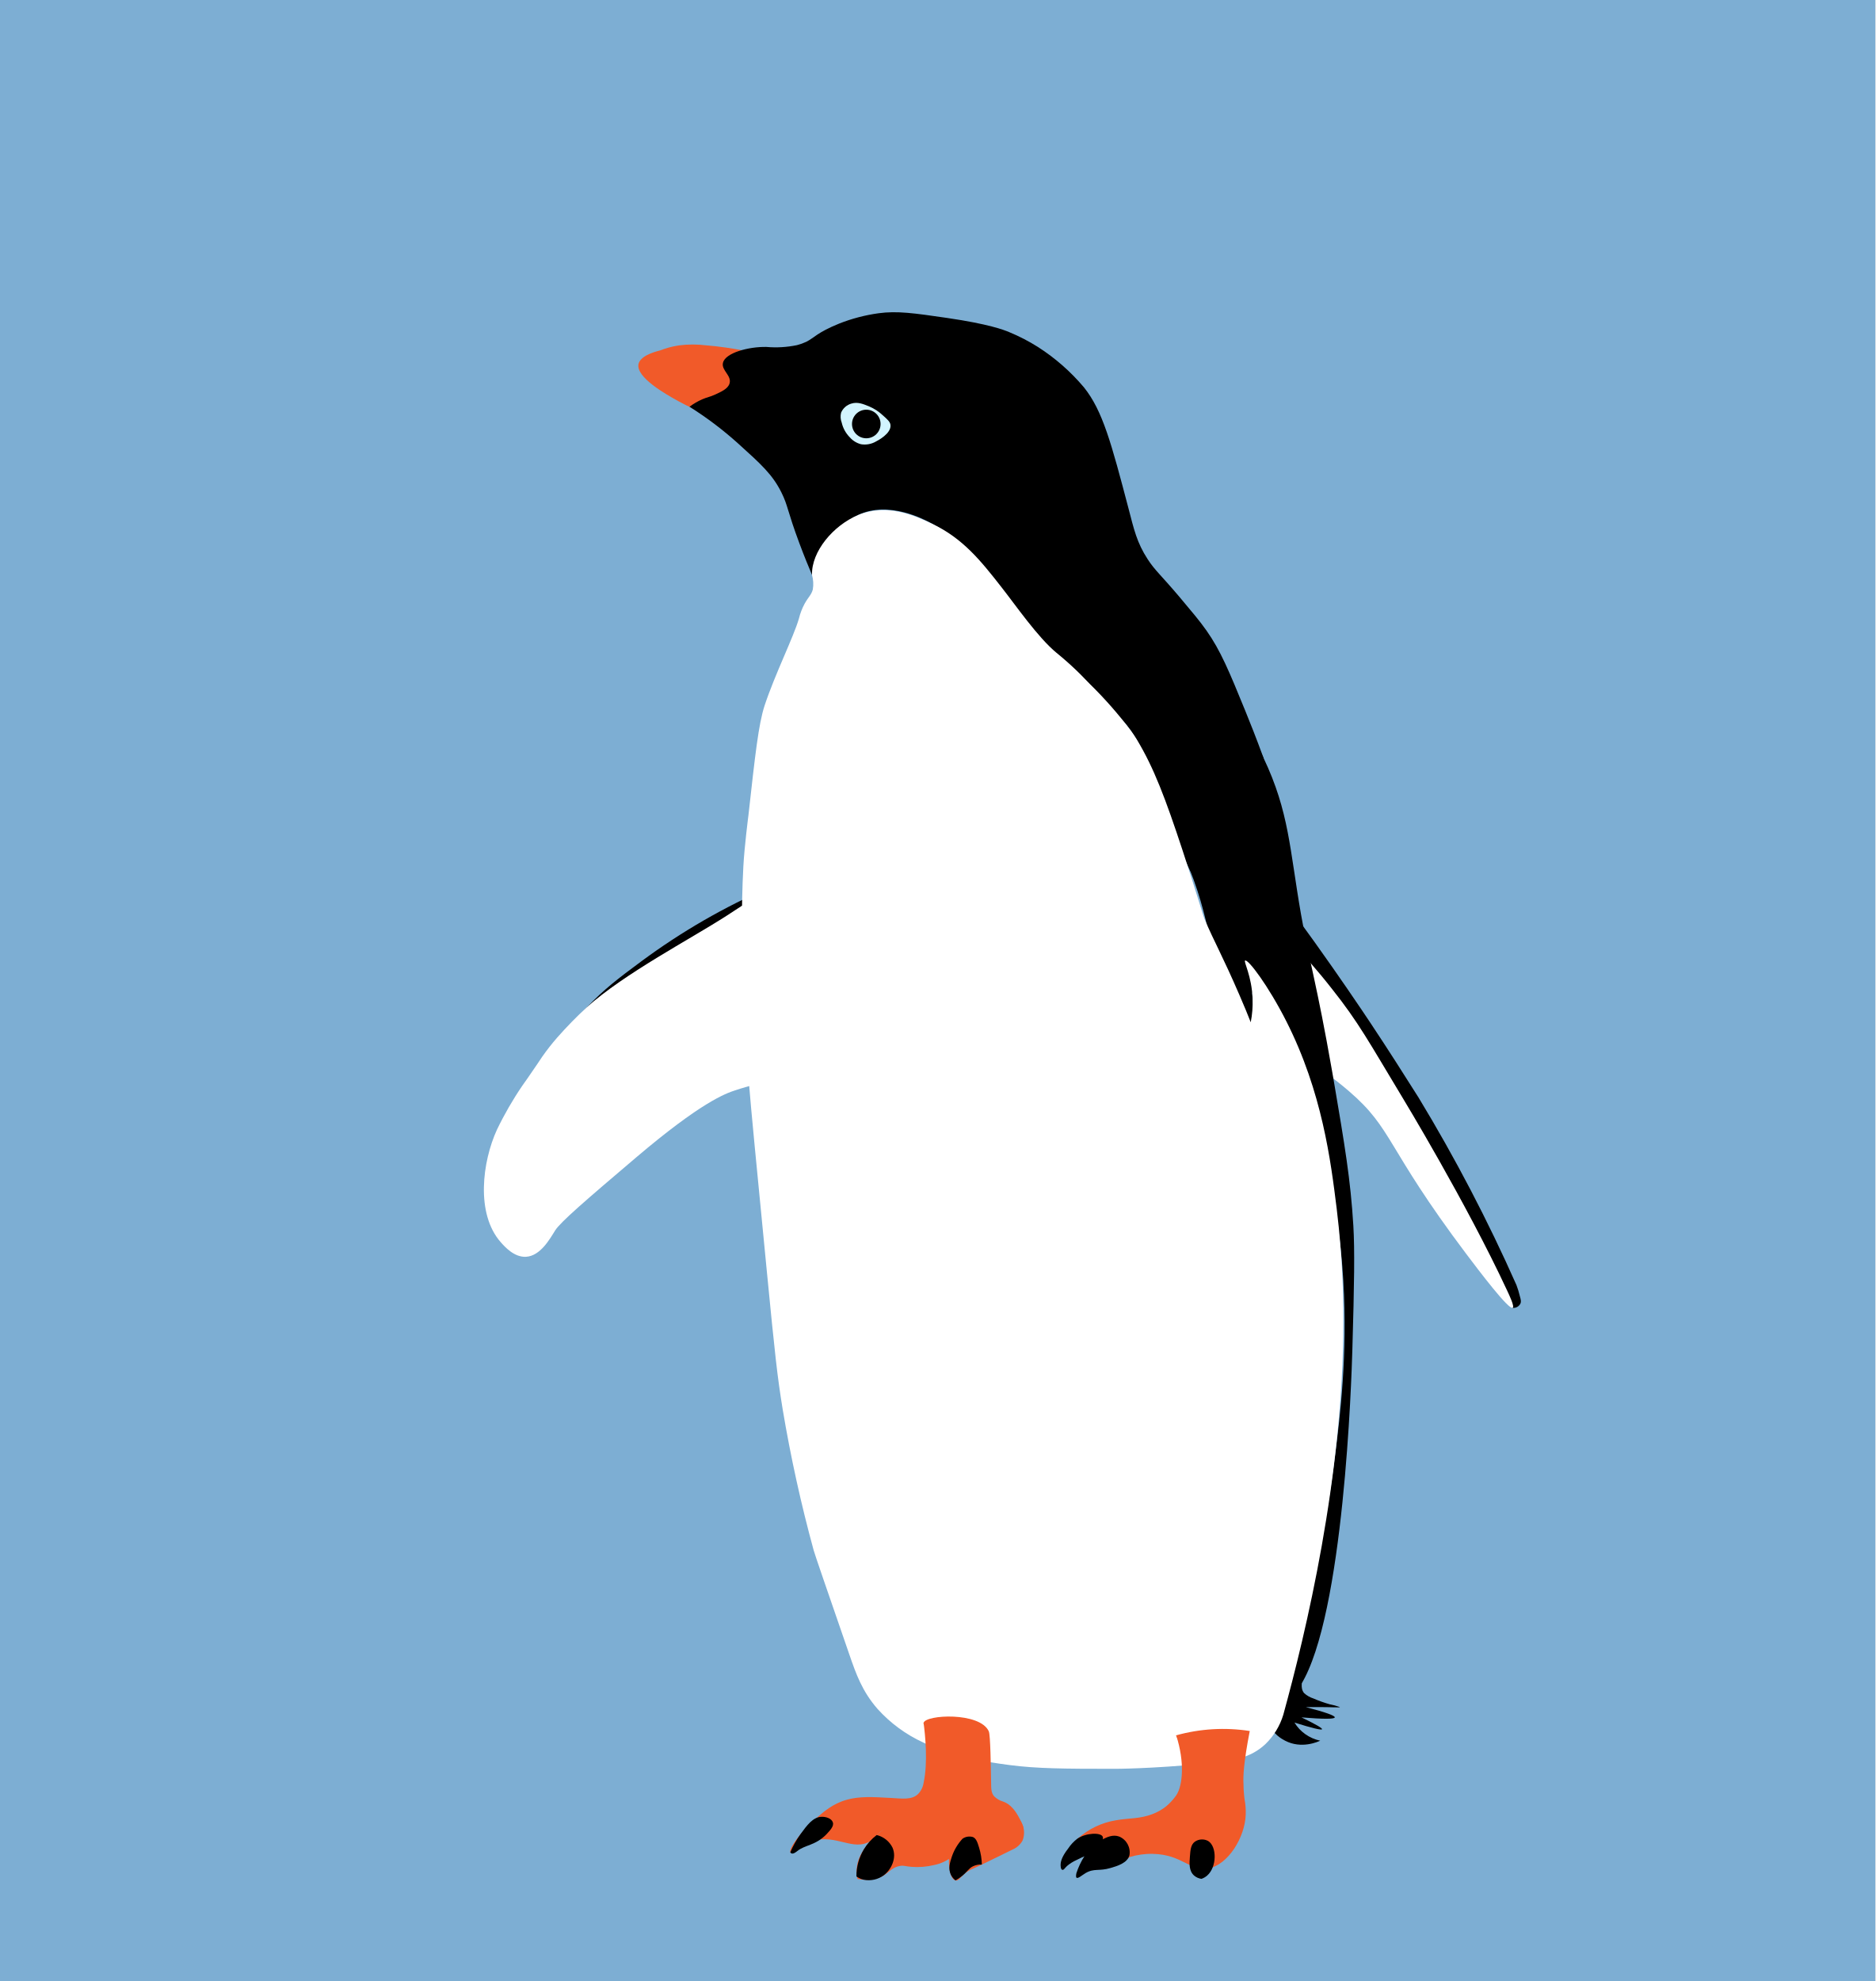
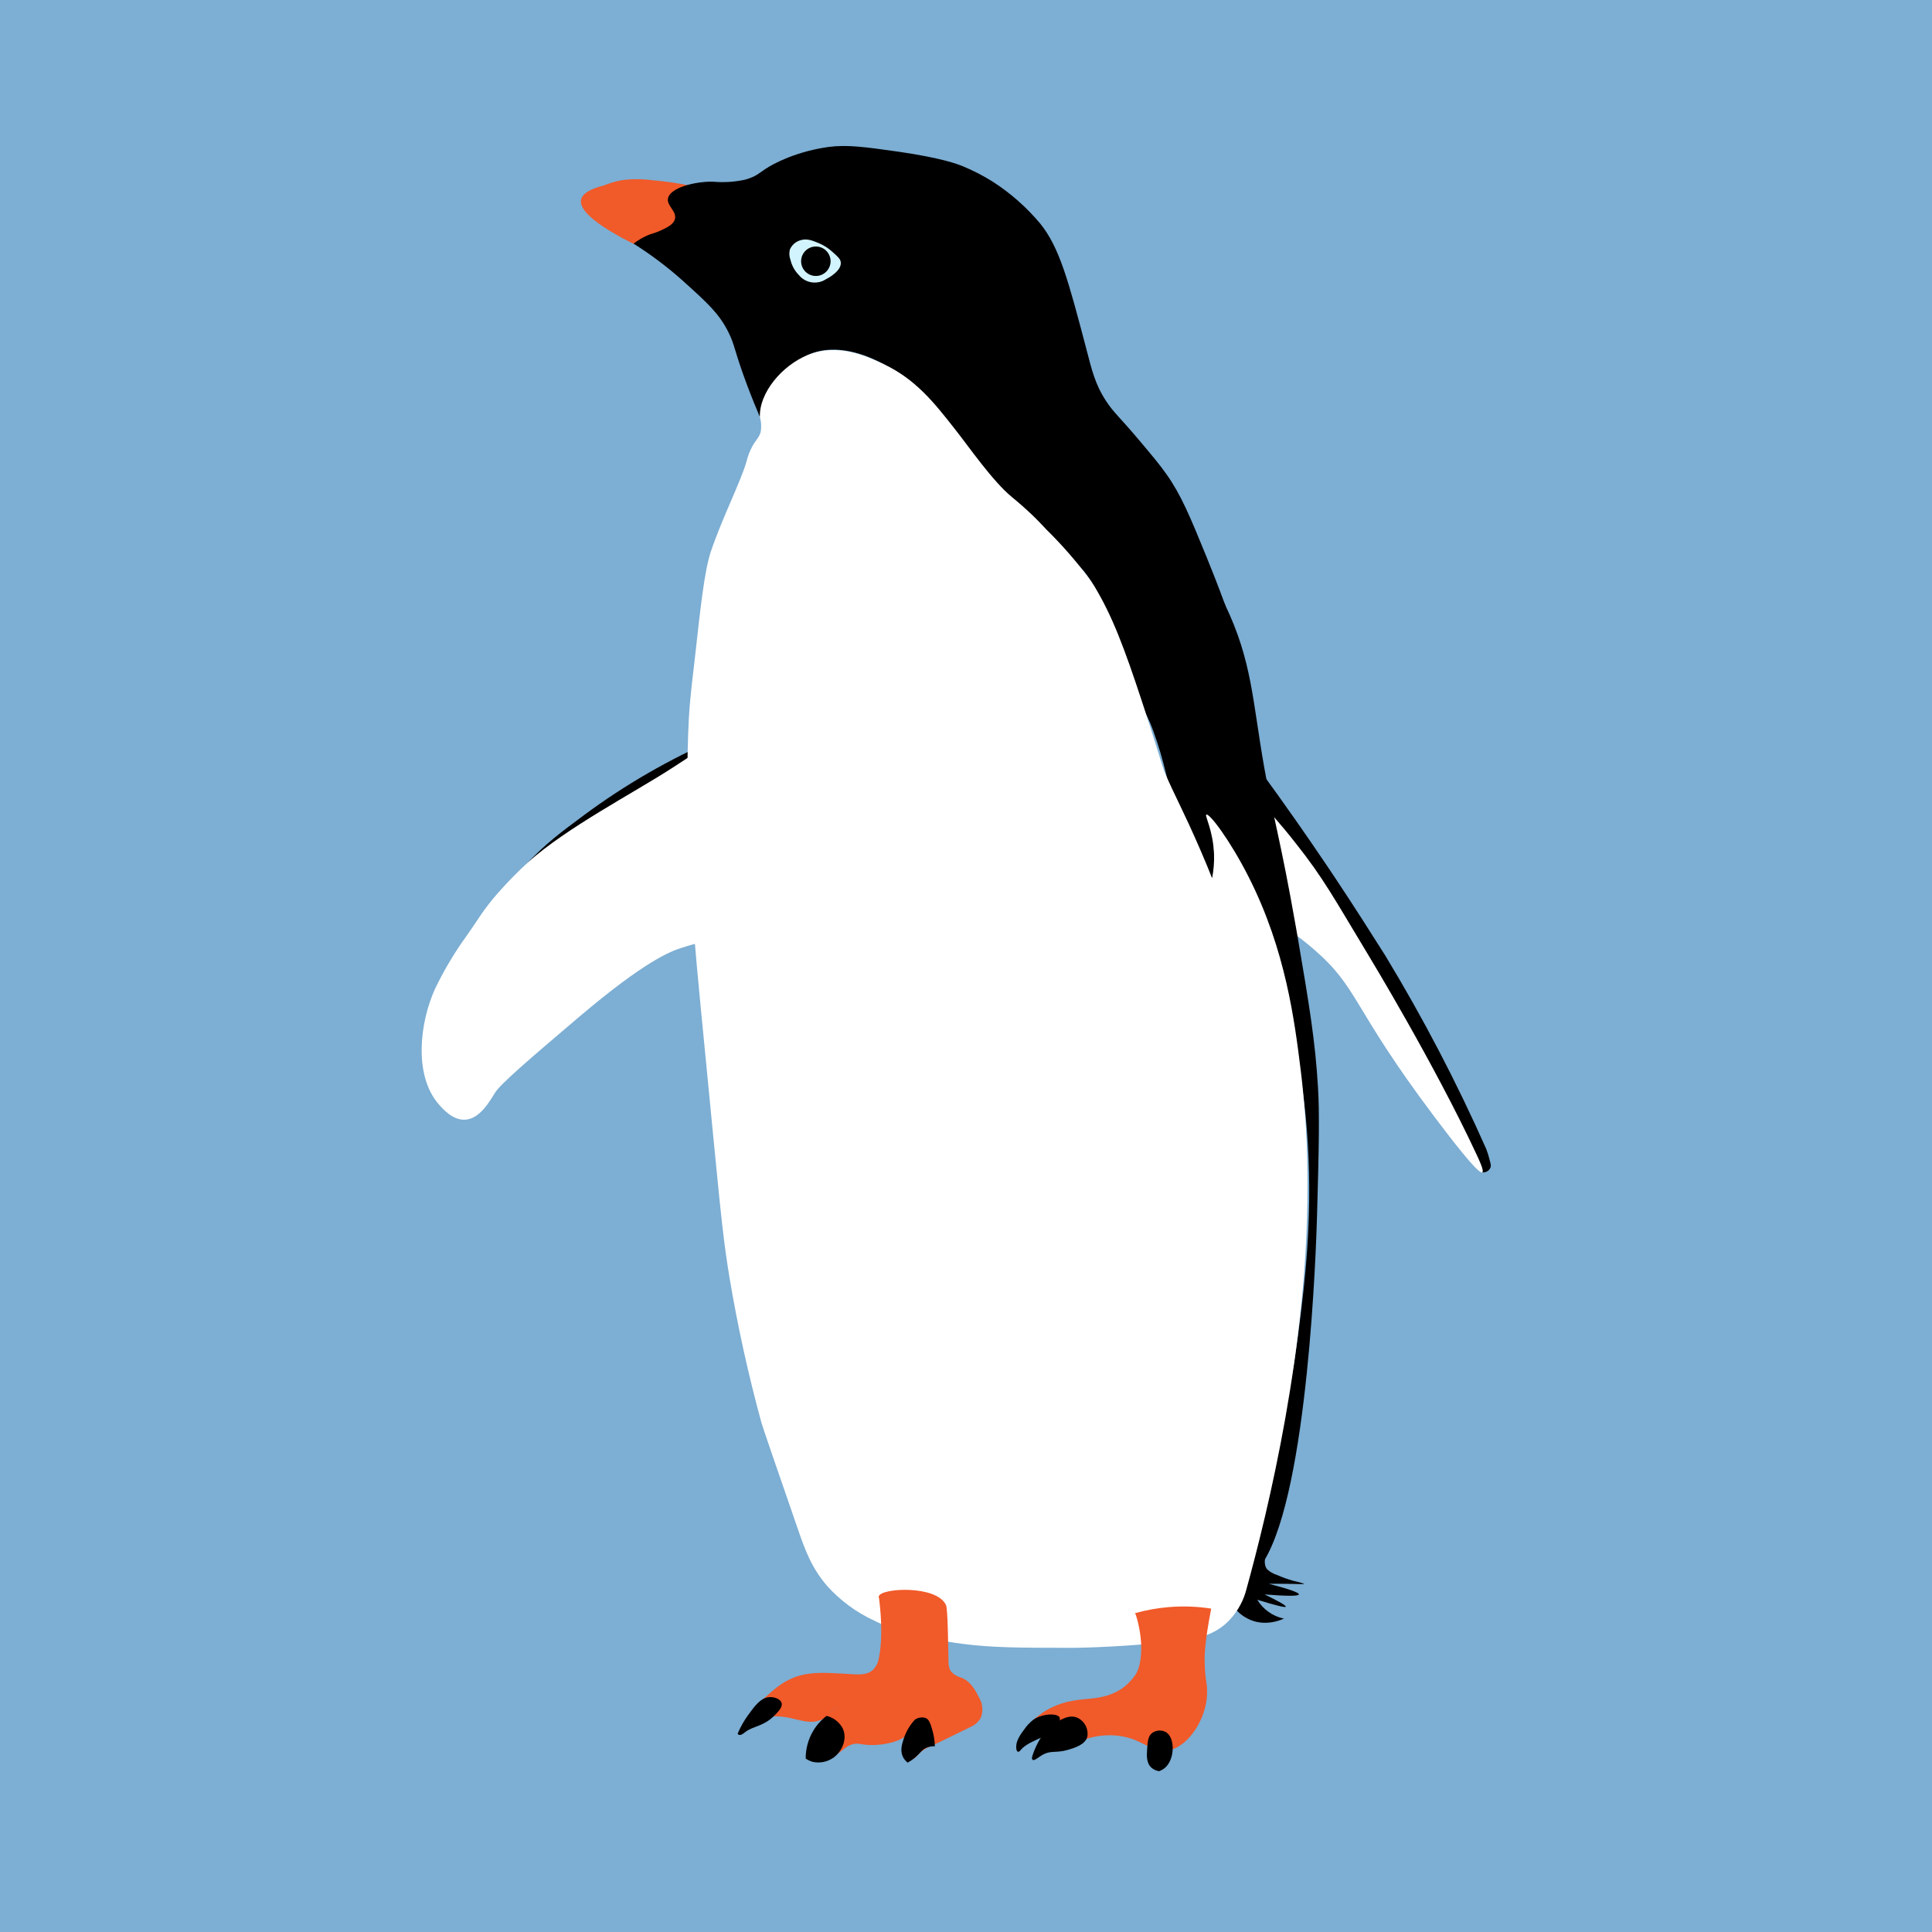
- <svg xmlns="http://www.w3.org/2000/svg" viewBox="0 0 500 528.06">
+ <svg xmlns="http://www.w3.org/2000/svg" viewBox="0 0 499.57 499.57">
  <defs>
    <style>.cls-1{fill:#7daed3;}.cls-2{fill:#f15a29;}.cls-3{fill:#fff;}.cls-4{fill:#d2f4ff;}</style>
  </defs>
  <g id="Layer_13" data-name="Layer 13">
-     <rect class="cls-1" width="500" height="528.06" />
+     <rect class="cls-1" width="499.57" height="499.57" />
  </g>
  <g id="Layer_11" data-name="Layer 11">
-     <path d="M346.88,426c.59.36-.37,2.05.79,3.54a6.62,6.62,0,0,0,2.52,1.46,34.09,34.09,0,0,0,4.31,1.54,18.5,18.5,0,0,1,2.75.75c0,.18-2.07,0-5.75,0h-3.37c5.24,1.37,7.82,2.28,7.75,2.75s-3,.49-8.88,0c3.77,1.82,5.59,2.87,5.48,3.16s-2.58-.27-7.35-1.78A10.4,10.4,0,0,0,348,440.5a10.56,10.56,0,0,0,4,1.75c-.58.27-5,2.29-9.37,0-.71-.37-3.41-1.79-4.22-4.58C336.65,431.61,345.55,425.12,346.88,426Z" transform="translate(0 21.75)" />
-     <path d="M338.91,213.56c8.76,11.68,15.51,21.27,20.27,28.2,3,4.36,5.39,7.93,6.23,9.2,4.93,7.41,8.9,13.69,12.8,19.85a441.94,441.94,0,0,1,26.11,50,23.33,23.33,0,0,1,.9,2.94c.29,1,.37,1.49.17,1.95a2.06,2.06,0,0,1-2,1.18c-1.26-.23-1.78-2.52-2.05-3.54-1-3.78-3.57-6.95-5.08-10.55-2.2-5.24-13.82-25.49-34.66-48.76-13.93-15.55-18-19.95-20.9-30.07A54.11,54.11,0,0,1,338.91,213.56Z" transform="translate(0 21.75)" />
-     <path class="cls-2" d="M198.5,71.75a86.37,86.37,0,0,0-10-1.42,29.33,29.33,0,0,0-7.6,0A24,24,0,0,0,176,71.66c-4.9,1.22-5.61,2.92-5.76,3.63-.74,3.56,7.36,8.08,10.57,9.87a47,47,0,0,0,8.58,3.72,2.13,2.13,0,0,0,1.48.86Q194.43,89.83,198.5,71.75Z" transform="translate(0 21.75)" />
-     <path d="M205.29,214.71A174.15,174.15,0,0,0,171,234.5c-6.15,4.55-10,7.47-14.5,12.25-14.95,15.9-24.95,42.13-16.5,51.34.79.87,2.32,2.54,4.25,2.41,7.6-.49,2.34-28.08,18-45.5,12.41-13.81,28.11-10.24,38.25-27.62A41.66,41.66,0,0,0,205.29,214.71Z" transform="translate(0 21.75)" />
-     <path class="cls-3" d="M345.06,230.14c2.51,2.67,6.07,6.61,10,11.62,7.25,9.12,10,14.38,18.86,29.05,0,0,17,28,27.93,51.49.62,1.33,2,4.23,1.46,4.56-1,.66-8.83-9.66-12.41-14.41-21.6-28.69-19.41-33.16-31.25-43.34-7.79-6.7-12-7.95-14.95-14.61C341,246,342.79,236.78,345.06,230.14Z" transform="translate(0 21.75)" />
-     <path d="M183.83,86.67a94.1,94.1,0,0,1,13,9.83c6.07,5.48,9.11,8.21,11.5,13,1.78,3.54,1.52,4.79,4.84,13.67,1.32,3.53,2.51,6.4,3.33,8.33a27.19,27.19,0,0,1,2.17-5.33c.64-1.22,4.2-7.87,10.16-10.67,8.21-3.85,17.58,1.2,19.67,2.33,8.33,4.5,7.81,9.36,19.67,23,4,4.65,8,8.43,16,16,14.31,13.59,14.21,11.69,17.33,16.17,4.22,6.05,3.33,8,12,28.75,4,9.54,3.44,7.39,4.75,11,5.73,15.82,4.24,24.3,11.25,36.5a55.28,55.28,0,0,0,4,6,47.05,47.05,0,0,0,.5-10.75c-.67-9.83-4.64-18.15-6.25-21.5-3.7-7.71-6-9.24-5.26-12.7,1-4.33,5.34-5,9.18-9.3,3.05-3.4,6-9.4,5.21-20.72-1.91-5.22-3.61-9.5-4.85-12.52-4.36-10.68-6.62-16.12-10.36-21.43-1.91-2.71-3.88-5-7.14-8.89-5.17-6.11-6.55-7.07-8.53-10.11-2.89-4.42-3.67-8-5.11-13.51C296.31,96.42,294,87.73,289,81.5a54.41,54.41,0,0,0-12.25-10.75,50.32,50.32,0,0,0-7.75-4c-1.38-.57-5.36-2.12-16.5-3.75-8.83-1.29-13.34-1.92-18.25-1.25a45.6,45.6,0,0,0-10.5,2.75c-5.87,2.38-6.65,3.79-8.75,4.85a14.48,14.48,0,0,1-2.5.9,28,28,0,0,1-8.17.48c-4.7-.09-11,1.56-11.58,4.27-.45,2,2.41,3.36,1.75,5.5-.43,1.39-2.17,2.17-4,3-1.31.59-1.74.54-3.22,1.17A17.33,17.33,0,0,0,183.83,86.67Z" transform="translate(0 21.75)" />
-     <path d="M331.34,173.83c2.23,0,4,3.1,5.54,6.45,6.87,14.44,6.95,24.3,10,41.72,2.32,13.14,4.15,18.19,8.25,41.6.17.94.3,1.74.42,2.4,3,17.63,4.54,26.7,5.28,39,.38,6.47.25,15.36-.26,32.87-.23,8.2-2.26,70.89-13.72,89.45a55.59,55.59,0,0,1-4,5.52c-5.8,7-14.43,13.5-16.05,12.14-1.92-1.61,9.8-15.56,18.4-35.69,7.55-17.65,9.4-32.31,10.87-44,2.33-18.4,8.39-66.5-15.53-111-10.18-18.94-20.87-28.59-20.67-48.33C320.05,191.66,326,173.81,331.34,173.83Z" transform="translate(0 21.75)" />
-     <path class="cls-3" d="M213,143.17a16.81,16.81,0,0,1,1.53-4c1-1.8,1.78-2.31,2.18-3.78a8.76,8.76,0,0,0-.21-3.86c-.21-6.23,5.67-13.26,12.33-16,7.86-3.23,15.34.3,19.67,2.33,8.22,3.86,13.1,10,18.4,16.77,3.83,4.85,9.79,13.53,14.8,17.65.35.29,1.88,1.52,3.85,3.32,1.67,1.53,3.22,3.07,5.05,5A110.68,110.68,0,0,1,301.5,173c.6.83,1.12,1.58,1.62,2.41,4.53,7.5,7.65,15.8,12.13,29.38,3.81,11.54,5.46,17.39,5.93,18.5,2.5,5.9,4.78,9.78,9.29,20.22,1.3,3,2.34,5.54,3,7.24a27.69,27.69,0,0,0,.5-6.25c-.22-6.08-2.47-10-2-10.2.81-.42,6.17,6.67,11,16.2,9.56,18.89,11.83,37.14,13.42,49.94.82,6.6,1.25,13.24,1.29,13.87.45,7.1.46,12.68.47,16.4,0,41.29-10,82.82-16,104.64a18.23,18.23,0,0,1-4.79,7.84c-4.12,3.85-9.15,4.53-15.67,5.14-15.28,1.45-24.5,1.42-24.5,1.42-13.79,0-20.68-.06-28-1-14.29-1.83-20.6-4.79-23-6a37.35,37.35,0,0,1-12.25-9c-4.05-4.66-5.67-9.19-7.5-14.5-6.12-17.72-9.18-26.58-9.5-27.75a380.93,380.93,0,0,1-8.25-37.5c-1.45-8.88-2.07-14.6-4.25-37-2.8-28.71-4.2-43.06-4.75-50-.81-10.25-2.7-35.25-1.5-57.75.29-5.42,1.31-13.28,1.36-13.69,1.79-16.13,2.68-24.2,4.29-29.19C206.63,157.93,211.54,148.17,213,143.17Z" transform="translate(0 21.75)" />
-     <path class="cls-4" d="M224.25,88.25a4.45,4.45,0,0,0,.17,2.67,8.14,8.14,0,0,0,2.16,3.91,5.94,5.94,0,0,0,3,1.84,6,6,0,0,0,4-.75c.31-.15,4.13-2.1,3.84-4.42-.11-.82-.77-1.41-2.09-2.58a12.17,12.17,0,0,0-3.61-2.34c-1.62-.66-3.07-1.26-4.72-.75A4.26,4.26,0,0,0,224.25,88.25Z" transform="translate(0 21.75)" />
-     <circle cx="230.97" cy="113.02" r="3.81" />
-     <path class="cls-3" d="M205.29,214.71q-2.94,2-6,4s-2.81,1.87-5.57,3.65c-9.85,6.33-27.22,15.37-37.25,24.37a110.12,110.12,0,0,0-7.92,8.11,61.16,61.16,0,0,0-4,5.11c-.42.6-.58.87-1.17,1.75-2.06,3.08-3.64,5.27-4.15,6a90.89,90.89,0,0,0-6.73,11.67c-3.92,8.56-5.7,22.39,1,30,1.06,1.2,3.59,4.07,6.75,3.89,3.83-.21,6.37-4.78,7.75-7s8.19-8.09,21.63-19.5c17.26-14.66,23.74-17,26.37-17.87,4.64-1.52,5.09-1.25,6.88-2.38C209.42,262.34,213.22,249.51,205.29,214.71Z" transform="translate(0 21.75)" />
-     <path class="cls-2" d="M246.25,437.5c.41,3.13,1.2,10.45,0,16a5.44,5.44,0,0,1-1.5,3c-1.71,1.59-4.13,1.19-7.5,1-4.61-.26-8.12-.45-11.5.5-3.77,1.06-6.21,3.23-8.5,5.25-4,3.52-7.12,8.11-6.5,8.75.45.46,2.13-1.92,5.75-3,6.53-1.95,10.95,2.87,15.6,0,1.16-.72.7-.9,2.4-2.25,4.05-3.21,7.77-2.17,10.25-4,6.95-5.11,10.6-16.72,6.25-22.25A9.21,9.21,0,0,0,246.25,437.5Z" transform="translate(0 21.75)" />
-     <path class="cls-2" d="M228.38,476.88a9.61,9.61,0,0,1,1-4,17.7,17.7,0,0,1,5.12-6.13c2.79-2.31,4.46-3.69,7.25-4.37a14.45,14.45,0,0,1,10,1.37c2,1,4.65,2.32,4.88,4.63s-2.09,4.21-2.88,4.87a11.16,11.16,0,0,1-4.62,2.13,19.49,19.49,0,0,1-6.13.5c-1.8-.15-2-.42-3-.25-2,.31-2.89,1.58-4.31,2.48s-3.48,1.59-7.06,1A8.79,8.79,0,0,1,228.38,476.88Z" transform="translate(0 21.75)" />
-     <path class="cls-2" d="M253.3,470.92a6.89,6.89,0,0,1,1.45-3.32c1-1.18,2.22-1.34,3.5-2.05,5.21-2.84,5.82-4.54,8.5-4.55a6.36,6.36,0,0,1,4.13,1.25,5.81,5.81,0,0,1,1.75,6.63,5.43,5.43,0,0,1-2.63,2.37c-2.11,1-8.88,4.41-10.62,5.13-3.15,1.29-3.47,3.4-4.63,3.12C253.05,479.09,252.61,474.29,253.3,470.92Z" transform="translate(0 21.75)" />
-     <path class="cls-2" d="M272.86,465.36c-1.78-4.73-3.79-6.32-5.36-6.86a5.58,5.58,0,0,1-2.41-1.39c-.85-.91-.81-2.12-.84-3.61-.08-4.21-.17-12.75-.62-13.75-2.38-5.22-16.89-4.45-17.38-2.25-.19.83,1.79,1.1,2.75,3.5s-.67,3,0,7c.13.74.44,2.45.75,4.88.24,1.88.24,2.34,0,2.87-.69,1.51-2.26,1.24-3.62,2.75a6.17,6.17,0,0,0-1.38,4.25c.18,3.8,4.06,5.89,4.41,6.07,1.1.57,1.72.58,7.37.73,4.88.13,6.46.18,7.76-.06.45-.09.78-.19,1-.24A22,22,0,0,0,272.86,465.36Z" transform="translate(0 21.75)" />
-     <path class="cls-2" d="M313.6,440.83c2.33,7.23,1.73,13.45,0,16a15.1,15.1,0,0,1-2.78,3,13.67,13.67,0,0,1-3.18,1.84c-3.66,1.51-6.62,1.15-10.17,1.81a19.94,19.94,0,0,0-10,4.76c-3.44,3.28-4.83,7.75-4.23,8.18s1.95-3,5.59-4.09c4.2-1.21,7.08,1.92,10.62,0,1.13-.61,1-1.11,2.4-2.25,4-3.21,7.77-2.17,10.25-4,6.95-5.11,10.6-16.72,6.25-22.25A9.32,9.32,0,0,0,313.6,440.83Z" transform="translate(0 21.75)" />
-     <path d="M219,462.54c-2.27.09-3.86,2.28-5.56,4.61a24.46,24.46,0,0,0-2.73,4.85.62.62,0,0,0,.29.29c.53.25,1.33-.43,1.56-.61,2.08-1.7,4.83-1.44,7.78-4.47.92-1,2.05-2.12,1.72-3.17S220.26,462.49,219,462.54Z" transform="translate(0 21.75)" />
-     <path d="M233.74,467.4a13.69,13.69,0,0,0-3.4,3.78,13.93,13.93,0,0,0-2,7.26,5.65,5.65,0,0,0,1.87.86,6.76,6.76,0,0,0,5.44-1.19c2-1.52,3.51-4.6,2.31-7.36A6.36,6.36,0,0,0,233.74,467.4Z" transform="translate(0 21.75)" />
-     <path d="M256.63,468.38a13.35,13.35,0,0,0-2.88,4.87c-.47,1.44-1,3.09-.24,4.71a4.46,4.46,0,0,0,1.24,1.54,12.49,12.49,0,0,0,1.89-1.3c1.34-1.13,1.64-1.89,2.74-2.45a4.78,4.78,0,0,1,2.4-.48,16.42,16.42,0,0,0-.72-4.46c-.46-1.51-.77-2.47-1.65-2.87A3.23,3.23,0,0,0,256.63,468.38Z" transform="translate(0 21.75)" />
-     <path class="cls-2" d="M295.67,466.5c-1.19.61-1.74,1.38-7,9.62-.57.89-1,1.63-1.34,2.13a14.51,14.51,0,0,1,4.34-1.83c2.11-.51,3.15-.24,5.07-.78a12.08,12.08,0,0,0,4.42-2.36,19.64,19.64,0,0,1,6.17-.86c7.9.15,10.08,4.77,14.8,3.91,5.38-1,9.8-8.4,10-14.33a17.94,17.94,0,0,0-.3-4.08,33.35,33.35,0,0,1-.29-4.11c-.13-2,.05-5.81,1.67-14.14a46.6,46.6,0,0,0-19.65,1.16c.41.85,7.1,15,2.35,19.42-.67.61-3.61,1.42-9.27,3.67a27.46,27.46,0,0,1-4.57,1.23C296.62,466.47,296.92,465.85,295.67,466.5Z" transform="translate(0 21.75)" />
-     <path d="M287.23,468.38a10.82,10.82,0,0,0-2.45,2.63c-1.83,2.35-2,3.64-2,4.39,0,.17,0,1.15.43,1.27s.68-.47,1.26-1a10.53,10.53,0,0,1,2.6-1.63c2.18-1.15,2.53-1,3.53-1.62,1.95-1.15,3.91-3.52,3.39-4.61S289.7,466.74,287.23,468.38Z" transform="translate(0 21.75)" />
-     <path d="M287,477.53c.94-2.81,2.82-6.63,6.53-8.72,1.6-.9,3.21-1.62,4.88-1a4.56,4.56,0,0,1,2.72,5c-.57,2.07-3.27,2.86-5.05,3.38-3.12.92-4.35,0-6.67,1.37-1,.61-2,1.51-2.38,1.22C286.81,478.6,286.9,478,287,477.53Z" transform="translate(0 21.75)" />
-     <path d="M318.58,469.17c-1.09.8-1.19,2.17-1.33,4s-.28,3.74,1.08,5a3.79,3.79,0,0,0,2,.91,4.45,4.45,0,0,0,1.54-.89c2.59-2.27,2.61-7.73.26-9.19A3.37,3.37,0,0,0,318.58,469.17Z" transform="translate(0 21.75)" />
+     <path d="M327.3,403.24c.59.36-.37,2.05.78,3.54a6.51,6.51,0,0,0,2.53,1.46,31.05,31.05,0,0,0,4.31,1.54,20.85,20.85,0,0,1,2.75.75c0,.19-2.08,0-5.75,0h-3.38q7.88,2.06,7.75,2.75t-8.87,0q5.64,2.73,5.48,3.17t-7.36-1.79a10.48,10.48,0,0,0,2.88,3.12,10.34,10.34,0,0,0,4,1.75c-.58.28-5,2.29-9.38,0-.7-.36-3.41-1.79-4.22-4.58C317.07,408.89,326,402.4,327.3,403.24Z" transform="translate(-0.43 -1)" />
+     <path d="M319.33,190.84c8.75,11.68,15.51,21.27,20.27,28.2,3,4.37,5.39,7.94,6.23,9.21,4.93,7.4,8.9,13.68,12.8,19.84a441.83,441.83,0,0,1,26.1,50,22,22,0,0,1,.91,2.93c.29,1.05.37,1.49.17,1.95a2.05,2.05,0,0,1-2.05,1.18c-1.25-.23-1.77-2.52-2-3.53-1-3.78-3.57-7-5.09-10.56-2.2-5.24-13.81-25.49-34.65-48.75-13.93-15.56-18-20-20.9-30.07A54,54,0,0,1,319.33,190.84Z" transform="translate(-0.43 -1)" />
+     <path class="cls-2" d="M178.92,49a89.23,89.23,0,0,0-10-1.42,29.8,29.8,0,0,0-7.6,0A23.89,23.89,0,0,0,156.44,49c-4.9,1.22-5.61,2.91-5.76,3.62-.74,3.57,7.36,8.09,10.57,9.88a47.71,47.71,0,0,0,8.58,3.72,2.1,2.1,0,0,0,1.48.85Q174.85,67.13,178.92,49Z" transform="translate(-0.43 -1)" />
+     <path d="M185.71,192a173.87,173.87,0,0,0-34.29,19.79c-6.15,4.55-10,7.48-14.5,12.25-15,15.9-24.95,42.13-16.5,51.35.79.86,2.32,2.53,4.25,2.4,7.59-.49,2.34-28.07,18-45.5,12.41-13.8,28.11-10.24,38.25-27.62A41.92,41.92,0,0,0,185.71,192Z" transform="translate(-0.43 -1)" />
+     <path class="cls-3" d="M325.47,207.43c2.52,2.66,6.08,6.6,10,11.61,7.25,9.13,10,14.38,18.86,29.05,0,0,17,28,27.93,51.49.62,1.33,2,4.23,1.45,4.56-1,.67-8.82-9.66-12.4-14.4-21.6-28.69-19.42-33.17-31.25-43.35-7.79-6.69-12-7.94-14.95-14.61C321.36,223.26,323.21,214.06,325.47,207.43Z" transform="translate(-0.43 -1)" />
+     <path d="M164.25,64a94.91,94.91,0,0,1,13,9.83c6.07,5.48,9.1,8.22,11.5,13,1.77,3.54,1.51,4.79,4.83,13.67,1.33,3.53,2.52,6.41,3.34,8.33a28,28,0,0,1,2.16-5.33c.65-1.21,4.21-7.87,10.17-10.67,8.2-3.85,17.58,1.21,19.67,2.34,8.33,4.49,7.81,9.36,19.66,23,4,4.64,8,8.43,16,16,14.32,13.59,14.22,11.69,17.34,16.16,4.22,6.05,3.32,8,12,28.75,4,9.55,3.44,7.39,4.75,11,5.73,15.82,4.24,24.3,11.25,36.5a52.88,52.88,0,0,0,4,6,47.64,47.64,0,0,0,.5-10.75c-.67-9.83-4.64-18.14-6.25-21.5-3.7-7.7-6-9.23-5.27-12.69,1-4.34,5.35-5,9.18-9.31,3.05-3.4,6.05-9.39,5.22-20.71-1.91-5.23-3.62-9.51-4.85-12.52-4.36-10.68-6.62-16.13-10.37-21.44-1.91-2.71-3.87-5-7.13-8.88-5.17-6.12-6.55-7.07-8.53-10.11-2.89-4.43-3.67-8.05-5.11-13.52-4.58-17.39-6.87-26.09-11.89-32.32A54.41,54.41,0,0,0,257.17,48a51.75,51.75,0,0,0-7.75-4c-1.38-.56-5.36-2.12-16.5-3.75C224.09,39,219.58,38.36,214.67,39a46,46,0,0,0-10.5,2.75c-5.87,2.38-6.65,3.79-8.75,4.85a13.94,13.94,0,0,1-2.5.9,27.61,27.61,0,0,1-8.17.48c-4.7-.08-11,1.57-11.58,4.27-.45,2,2.41,3.36,1.75,5.5-.43,1.39-2.17,2.18-4,3-1.31.6-1.75.54-3.22,1.18A17.88,17.88,0,0,0,164.25,64Z" transform="translate(-0.43 -1)" />
+     <path d="M311.76,151.11c2.23,0,3.95,3.11,5.54,6.46,6.87,14.43,6.95,24.29,10,41.71,2.32,13.14,4.15,18.19,8.25,41.61q.24,1.4.42,2.4c3,17.63,4.54,26.7,5.27,39,.39,6.47.25,15.35-.25,32.87-.23,8.19-2.26,70.88-13.72,89.45a55.41,55.41,0,0,1-4,5.51c-5.79,7-14.42,13.5-16,12.15-1.92-1.62,9.79-15.56,18.4-35.69,7.55-17.65,9.4-32.31,10.87-44,2.32-18.4,8.39-66.49-15.53-111-10.19-19-20.87-28.6-20.67-48.34C300.47,168.94,306.39,151.1,311.76,151.11Z" transform="translate(-0.43 -1)" />
+     <path class="cls-3" d="M193.42,120.45a17,17,0,0,1,1.52-4c1-1.8,1.79-2.31,2.19-3.78a8.76,8.76,0,0,0-.21-3.86c-.21-6.22,5.67-13.26,12.33-16,7.85-3.22,15.33.3,19.67,2.34,8.22,3.86,13.1,10,18.4,16.77,3.83,4.85,9.79,13.52,14.8,17.64.35.29,1.88,1.52,3.85,3.33,1.67,1.52,3.22,3.07,5,5a110.7,110.7,0,0,1,10.91,12.45c.6.83,1.11,1.58,1.62,2.41,4.53,7.5,7.65,15.8,12.13,29.38,3.81,11.54,5.46,17.39,5.93,18.5,2.5,5.9,4.78,9.79,9.29,20.22,1.3,3,2.34,5.54,3,7.24a27.58,27.58,0,0,0,.5-6.25c-.23-6.08-2.47-10-2-10.2.81-.42,6.17,6.67,11,16.21,9.55,18.89,11.83,37.13,13.42,49.94.82,6.6,1.25,13.24,1.29,13.87.44,7.1.46,12.68.46,16.4,0,41.28-9.95,82.81-16,104.64a18.17,18.17,0,0,1-4.8,7.84c-4.11,3.85-9.14,4.52-15.66,5.14-15.28,1.44-24.5,1.41-24.5,1.41-13.79,0-20.68-.06-28-1-14.29-1.83-20.61-4.79-23-6a37.35,37.35,0,0,1-12.25-9c-4-4.66-5.67-9.19-7.5-14.5-6.12-17.71-9.18-26.57-9.5-27.75a380.29,380.29,0,0,1-8.25-37.5c-1.46-8.88-2.07-14.6-4.25-37-2.8-28.7-4.2-43.06-4.75-50-.82-10.24-2.7-35.25-1.5-57.75.29-5.41,1.31-13.28,1.35-13.69,1.79-16.13,2.69-24.2,4.3-29.19C187.05,135.22,192,125.46,193.42,120.45Z" transform="translate(-0.43 -1)" />
+     <path class="cls-4" d="M204.67,65.53a4.44,4.44,0,0,0,.16,2.67A8.25,8.25,0,0,0,207,72.12a5.29,5.29,0,0,0,7,1.08c.3-.15,4.13-2.09,3.83-4.42-.1-.82-.76-1.4-2.08-2.58a12,12,0,0,0-3.61-2.33c-1.62-.67-3.07-1.27-4.72-.75A4.25,4.25,0,0,0,204.67,65.53Z" transform="translate(-0.43 -1)" />
+     <circle cx="210.96" cy="67.55" r="3.81" />
+     <path class="cls-3" d="M185.71,192q-2.94,2-6,4s-2.81,1.86-5.57,3.64C164.32,206,146.94,215,136.92,224a107.27,107.27,0,0,0-7.92,8.12,63.42,63.42,0,0,0-4,5.1c-.42.6-.59.87-1.17,1.75-2.06,3.09-3.64,5.27-4.15,6a90.79,90.79,0,0,0-6.73,11.66c-3.93,8.56-5.7,22.39,1,30,1.06,1.2,3.59,4.07,6.75,3.9,3.83-.22,6.37-4.79,7.75-7s8.19-8.09,21.62-19.5c17.26-14.65,23.75-17,26.38-17.87,4.64-1.52,5.09-1.24,6.87-2.38C189.84,239.62,193.63,226.79,185.71,192Z" transform="translate(-0.43 -1)" />
+     <path class="cls-2" d="M227.67,413.78c.41,3.13,1.2,10.45,0,16a5.47,5.47,0,0,1-1.5,3c-1.71,1.59-4.13,1.19-7.5,1-4.62-.26-8.12-.45-11.5.5-3.77,1.07-6.22,3.23-8.5,5.25-4,3.52-7.13,8.12-6.5,8.75.45.46,2.13-1.92,5.75-3,6.53-1.94,11,2.88,15.6,0,1.16-.71.7-.9,2.4-2.25,4.05-3.2,7.77-2.17,10.25-4,7-5.11,10.6-16.72,6.25-22.25A9.32,9.32,0,0,0,227.67,413.78Z" transform="translate(-0.43 -1)" />
+     <path class="cls-2" d="M209.79,453.16a9.85,9.85,0,0,1,1-4,17.88,17.88,0,0,1,5.13-6.13c2.79-2.3,4.46-3.69,7.25-4.37a14.58,14.58,0,0,1,10,1.37c2,1,4.65,2.33,4.87,4.63s-2.09,4.22-2.87,4.87a10.89,10.89,0,0,1-4.63,2.13,19,19,0,0,1-6.12.5c-1.8-.14-2-.41-3-.25-2,.31-2.89,1.58-4.31,2.48s-3.48,1.59-7.07,1A9.21,9.21,0,0,1,209.79,453.16Z" transform="translate(-0.43 -1)" />
+     <path class="cls-2" d="M234.71,447.2a6.92,6.92,0,0,1,1.46-3.31c1-1.18,2.21-1.35,3.5-2.05,5.21-2.84,5.82-4.55,8.5-4.56a6.32,6.32,0,0,1,4.12,1.25,5.79,5.79,0,0,1,1.75,6.63,5.37,5.37,0,0,1-2.62,2.37c-2.11,1-8.88,4.41-10.63,5.13-3.15,1.29-3.46,3.41-4.62,3.12C234.47,455.37,234,450.57,234.71,447.2Z" transform="translate(-0.43 -1)" />
+     <path class="cls-2" d="M254.27,441.64c-1.77-4.73-3.78-6.32-5.35-6.86a5.33,5.33,0,0,1-2.41-1.39c-.86-.91-.81-2.12-.84-3.61-.08-4.21-.17-12.74-.63-13.75-2.37-5.22-16.88-4.45-17.37-2.25-.19.83,1.79,1.1,2.75,3.5s-.68,3,0,7c.12.74.44,2.46.75,4.88.24,1.89.24,2.35,0,2.87-.69,1.51-2.26,1.24-3.63,2.75a6.21,6.21,0,0,0-1.37,4.25c.18,3.8,4.06,5.9,4.4,6.07,1.1.58,1.73.58,7.37.73,4.89.13,6.47.18,7.77-.06a8.61,8.61,0,0,0,1-.24A21.9,21.9,0,0,0,254.27,441.64Z" transform="translate(-0.43 -1)" />
+     <path class="cls-2" d="M294,418.11c2.33,7.24,1.73,13.45,0,16a14.77,14.77,0,0,1-2.78,3,13.32,13.32,0,0,1-3.18,1.84c-3.67,1.51-6.62,1.15-10.17,1.82a19.9,19.9,0,0,0-10,4.75c-3.44,3.28-4.83,7.76-4.23,8.18s1.94-3,5.59-4.08c4.19-1.22,7.08,1.91,10.62,0,1.12-.61,1-1.11,2.4-2.25,4.05-3.2,7.76-2.17,10.25-4,7-5.11,10.59-16.72,6.25-22.25A9.32,9.32,0,0,0,294,418.11Z" transform="translate(-0.43 -1)" />
+     <path d="M199.46,439.83c-2.27.09-3.86,2.27-5.56,4.61a24.35,24.35,0,0,0-2.73,4.84.64.64,0,0,0,.29.3c.53.24,1.33-.44,1.56-.62,2.08-1.7,4.82-1.44,7.77-4.47.93-.95,2.06-2.11,1.73-3.16S200.68,439.78,199.46,439.83Z" transform="translate(-0.43 -1)" />
+     <path d="M214.16,444.68a13.6,13.6,0,0,0-3.4,3.79,13.91,13.91,0,0,0-2,7.25,6,6,0,0,0,1.88.87,6.79,6.79,0,0,0,5.44-1.2c2-1.51,3.51-4.6,2.31-7.36A6.42,6.42,0,0,0,214.16,444.68Z" transform="translate(-0.43 -1)" />
+     <path d="M237,445.66a13.37,13.37,0,0,0-2.87,4.87c-.47,1.44-1,3.09-.25,4.71a4.37,4.37,0,0,0,1.25,1.54,10.76,10.76,0,0,0,1.88-1.3c1.34-1.12,1.65-1.89,2.74-2.45a4.82,4.82,0,0,1,2.41-.48,16.4,16.4,0,0,0-.72-4.45c-.46-1.52-.77-2.47-1.66-2.87A3.24,3.24,0,0,0,237,445.66Z" transform="translate(-0.43 -1)" />
+     <path class="cls-2" d="M276.08,443.78c-1.18.62-1.73,1.39-7,9.62-.57.89-1,1.64-1.34,2.13a14.55,14.55,0,0,1,4.33-1.83c2.12-.51,3.16-.24,5.08-.78a12.08,12.08,0,0,0,4.42-2.36,20.24,20.24,0,0,1,6.17-.86c7.9.16,10.08,4.78,14.79,3.92,5.39-1,9.8-8.41,10-14.34a17.51,17.51,0,0,0-.29-4.08,33.13,33.13,0,0,1-.29-4.11c-.13-2,.05-5.81,1.67-14.14a46.18,46.18,0,0,0-10.88-.4,47,47,0,0,0-8.77,1.56c.4.85,7.1,15,2.34,19.42-.66.62-3.6,1.43-9.26,3.67a26.7,26.7,0,0,1-4.57,1.23C277,443.75,277.34,443.13,276.08,443.78Z" transform="translate(-0.43 -1)" />
+     <path d="M267.65,445.66a11,11,0,0,0-2.45,2.63c-1.83,2.35-2,3.64-2,4.39,0,.17,0,1.16.43,1.27s.68-.47,1.26-1a10.84,10.84,0,0,1,2.6-1.63c2.18-1.14,2.53-1,3.52-1.62,1.95-1.15,3.92-3.51,3.4-4.61S270.12,444,267.65,445.66Z" transform="translate(-0.43 -1)" />
+     <path d="M267.45,454.81c.94-2.81,2.81-6.62,6.53-8.71,1.6-.9,3.21-1.63,4.88-1a4.56,4.56,0,0,1,2.72,5c-.57,2.06-3.27,2.85-5.05,3.38-3.13.91-4.36,0-6.67,1.37-1,.6-2,1.51-2.38,1.21S267.32,455.3,267.45,454.81Z" transform="translate(-0.43 -1)" />
+     <path d="M298.4,449.07c-1.1.8-1.2,2.17-1.33,4s-.28,3.74,1.08,5a3.83,3.83,0,0,0,2,.92,4.91,4.91,0,0,0,1.54-.89c2.58-2.27,2.6-7.74.25-9.2A3.35,3.35,0,0,0,298.4,449.07Z" transform="translate(-0.43 -1)" />
  </g>
</svg>
